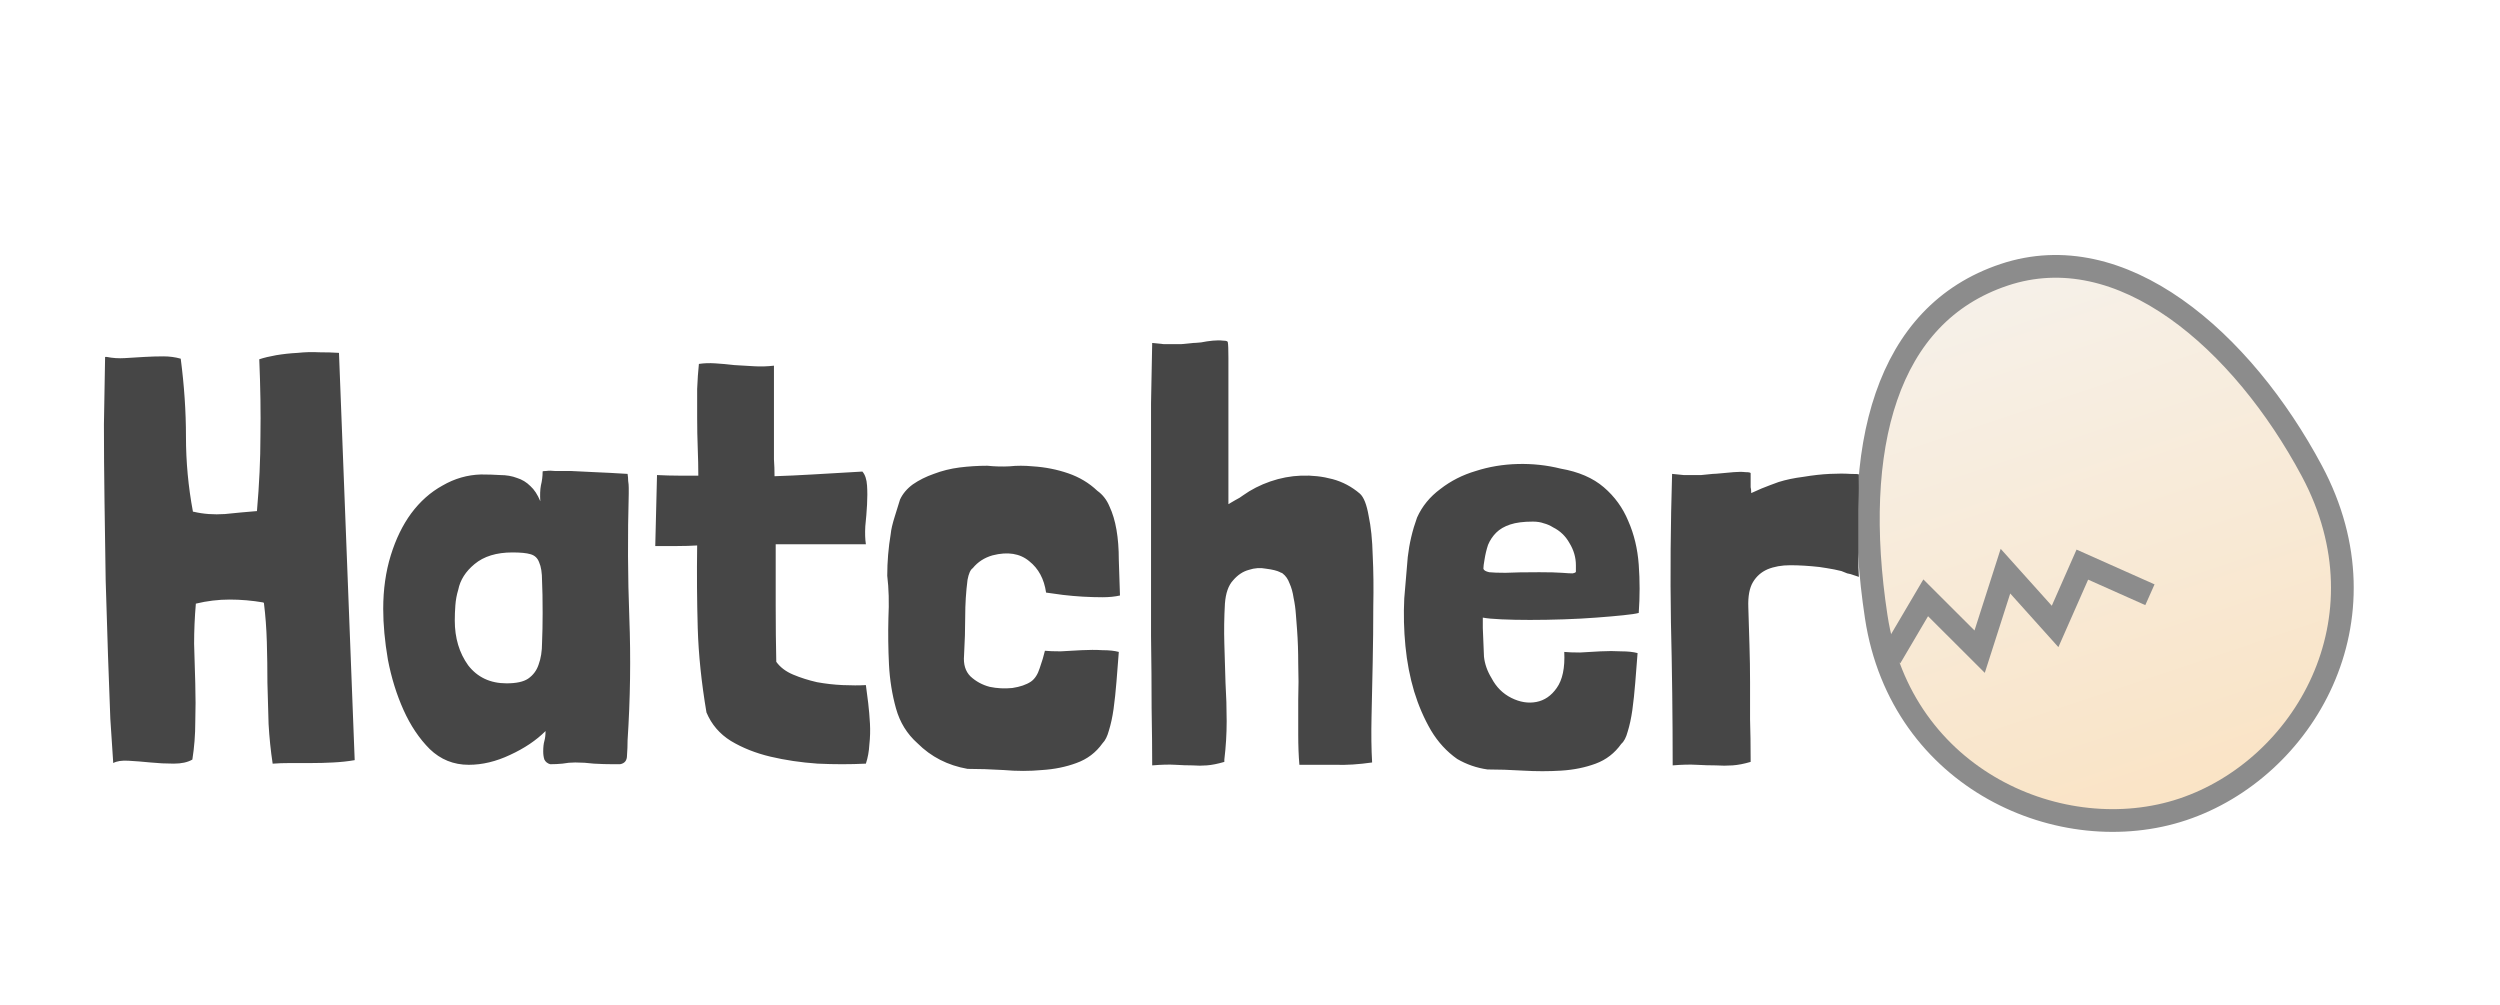
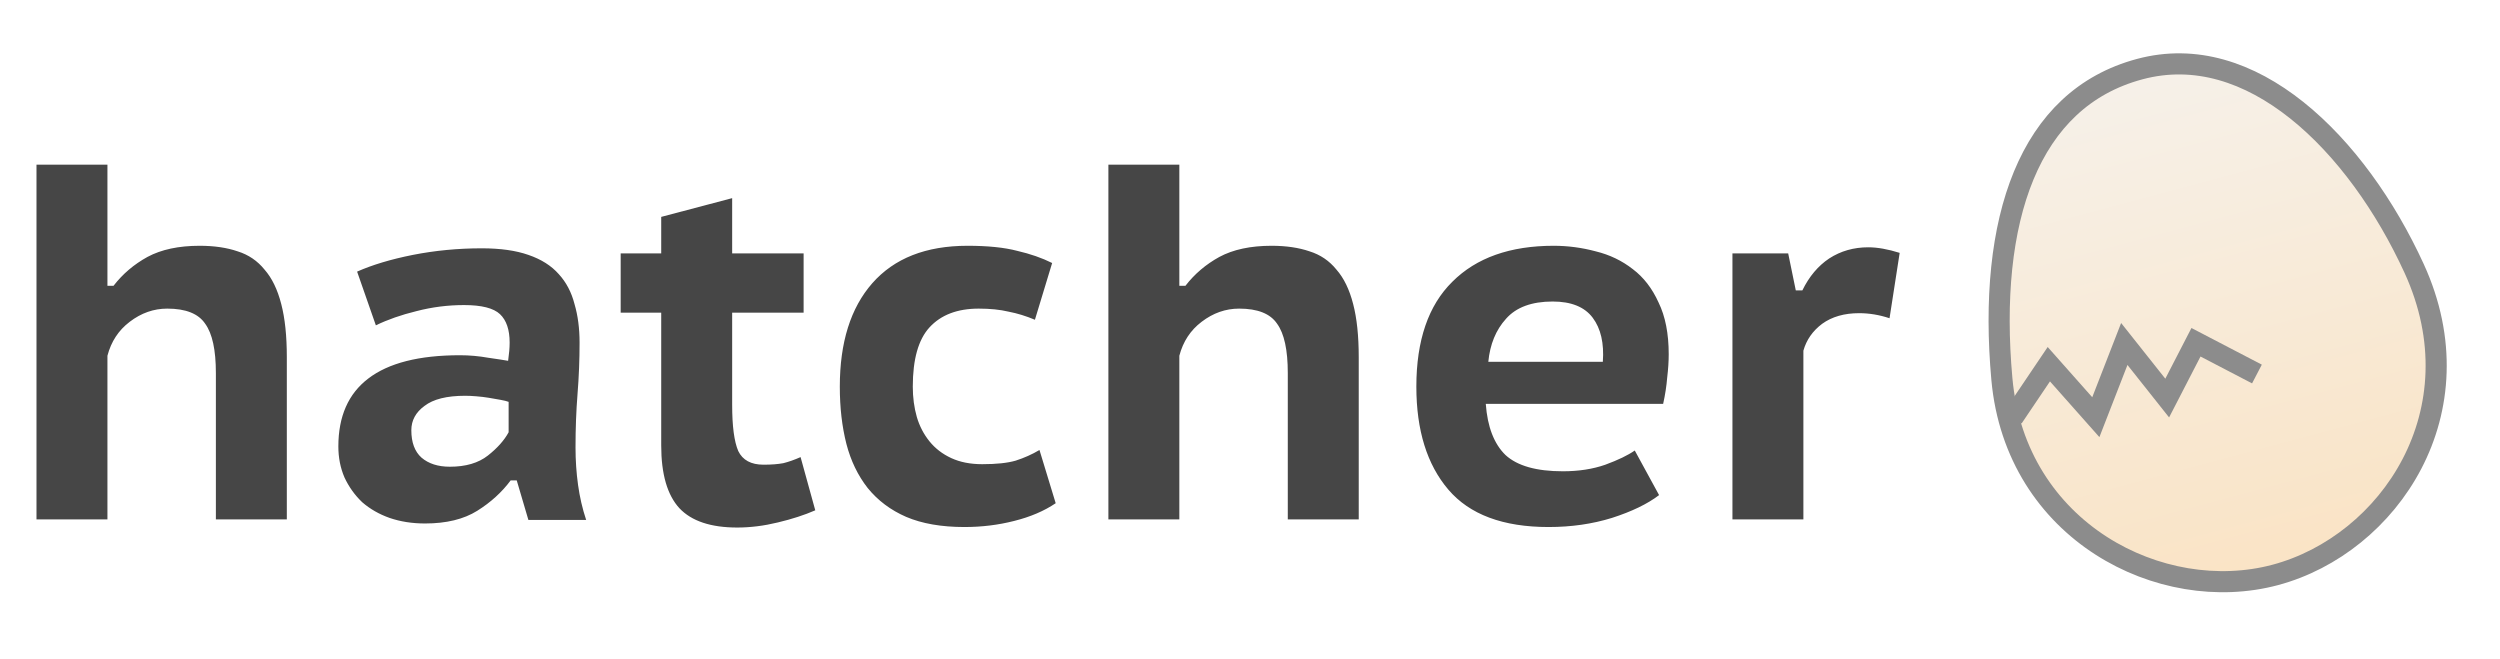
- <svg xmlns="http://www.w3.org/2000/svg" width="550" height="221" viewBox="0 0 550 221" fill="none">
-   <path d="M508.621 103.631C526.137 136.447 506.72 169.2 480.22 178.06C453.739 186.914 418.231 171.587 412.768 135.688C409.939 117.098 410.49 100.37 415.009 87.261C419.496 74.246 427.871 64.815 440.903 60.458C453.806 56.145 466.78 59.615 478.621 67.932C490.487 76.266 500.991 89.337 508.621 103.631Z" fill="url(#paint0_linear_1_144)" stroke="#8C8C8C" stroke-width="5" />
-   <path d="M415.918 144.649L423.653 131.519L435.523 143.367L441.199 125.653L452.12 137.818L458.116 124.215L472.984 130.842" stroke="#8C8C8C" stroke-width="5" />
-   <path d="M70.224 77.504C71.845 77.504 73.296 77.547 74.576 77.632L78.032 167.232C76.581 167.488 75.003 167.659 73.296 167.744C71.675 167.829 70.053 167.872 68.432 167.872C66.896 167.872 65.36 167.872 63.824 167.872C62.373 167.872 61.136 167.915 60.112 168H59.984C59.557 165.184 59.259 162.283 59.088 159.296C59.003 156.224 58.917 153.195 58.832 150.208C58.832 147.221 58.789 144.235 58.704 141.248C58.619 138.261 58.405 135.403 58.064 132.672L57.936 132.544C55.461 132.117 52.987 131.904 50.512 131.904C48.037 131.904 45.563 132.203 43.088 132.8C42.832 135.787 42.704 138.731 42.704 141.632C42.789 144.533 42.875 147.435 42.96 150.336C43.045 153.237 43.045 156.096 42.96 158.912C42.96 161.643 42.747 164.373 42.32 167.104C41.296 167.701 39.931 168 38.224 168C36.517 168 34.811 167.915 33.104 167.744C31.397 167.573 29.776 167.445 28.24 167.36C26.789 167.275 25.68 167.445 24.912 167.872C24.741 165.483 24.528 162.24 24.272 158.144C24.101 153.963 23.931 149.312 23.76 144.192C23.589 138.987 23.419 133.483 23.248 127.68C23.163 121.877 23.077 116.075 22.992 110.272C22.907 104.384 22.864 98.752 22.864 93.376C22.949 87.915 23.035 83.008 23.12 78.656V78.528H23.248H23.504C24.784 78.784 26.107 78.869 27.472 78.784C28.923 78.699 30.331 78.613 31.696 78.528C33.147 78.443 34.555 78.4 35.92 78.4C37.285 78.4 38.565 78.571 39.76 78.912C40.528 84.8 40.912 90.517 40.912 96.064C40.912 101.611 41.424 107.115 42.448 112.576H42.576C44.709 113.088 47.013 113.259 49.488 113.088C51.963 112.832 54.267 112.619 56.4 112.448H56.528C57.04 106.56 57.296 101.056 57.296 95.936C57.381 90.816 57.296 85.184 57.04 79.04C58.064 78.699 59.301 78.4 60.752 78.144C62.288 77.888 63.867 77.717 65.488 77.632C67.109 77.461 68.688 77.419 70.224 77.504ZM130.771 103.872C132.904 103.957 135.336 104.085 138.067 104.256C138.152 104.768 138.195 105.28 138.195 105.792C138.28 106.304 138.323 106.816 138.323 107.328V108.608C138.067 117.824 138.11 126.912 138.451 135.872C138.792 144.747 138.664 153.749 138.067 162.88C138.067 163.989 138.024 165.099 137.939 166.208C137.939 167.317 137.427 167.957 136.403 168.128H134.867C133.502 168.128 132.094 168.085 130.643 168C129.278 167.829 127.912 167.744 126.547 167.744C125.608 167.744 124.67 167.829 123.731 168C122.878 168.085 121.982 168.128 121.043 168.128C120.446 167.957 120.019 167.616 119.763 167.104C119.592 166.592 119.507 165.995 119.507 165.312C119.507 164.373 119.592 163.605 119.763 163.008C119.934 162.411 120.019 161.685 120.019 160.832C117.971 162.88 115.368 164.629 112.211 166.08C109.139 167.531 106.11 168.256 103.123 168.256C99.795 168.256 96.936 167.104 94.547 164.8C92.243 162.496 90.323 159.637 88.787 156.224C87.251 152.811 86.099 149.099 85.331 145.088C84.648 141.077 84.307 137.365 84.307 133.952C84.307 129.685 84.862 125.76 85.971 122.176C87.08 118.592 88.574 115.52 90.451 112.96C92.414 110.315 94.718 108.267 97.363 106.816C100.008 105.28 102.824 104.469 105.811 104.384C107.347 104.384 108.755 104.427 110.035 104.512C111.4 104.512 112.638 104.725 113.747 105.152C114.856 105.493 115.838 106.091 116.691 106.944C117.544 107.712 118.27 108.821 118.867 110.272C118.782 108.907 118.824 107.755 118.995 106.816C119.251 105.792 119.379 104.768 119.379 103.744C119.379 103.659 119.635 103.616 120.147 103.616C120.744 103.531 121.384 103.531 122.067 103.616C122.75 103.616 123.432 103.616 124.115 103.616C124.798 103.616 125.267 103.616 125.523 103.616C126.974 103.701 128.723 103.787 130.771 103.872ZM104.403 124.096C102.44 125.717 101.246 127.595 100.819 129.728C100.478 130.837 100.264 131.989 100.179 133.184C100.094 134.293 100.051 135.403 100.051 136.512C100.051 140.352 101.032 143.637 102.995 146.368C105.043 149.013 107.859 150.336 111.443 150.336C113.576 150.336 115.155 149.995 116.179 149.312C117.288 148.544 118.056 147.52 118.483 146.24C118.995 144.875 119.251 143.253 119.251 141.376C119.336 139.413 119.379 137.237 119.379 134.848C119.379 131.861 119.336 129.515 119.251 127.808C119.251 126.016 119.038 124.651 118.611 123.712C118.27 122.773 117.63 122.176 116.691 121.92C115.838 121.664 114.515 121.536 112.723 121.536C109.224 121.536 106.451 122.389 104.403 124.096ZM165.918 80.576C167.369 80.661 168.819 80.619 170.27 80.448V97.6C170.27 98.709 170.27 99.861 170.27 101.056C170.355 102.251 170.398 103.488 170.398 104.768C173.043 104.683 175.817 104.555 178.718 104.384C181.705 104.213 185.374 104 189.726 103.744C190.323 104.427 190.665 105.451 190.75 106.816C190.835 108.096 190.835 109.504 190.75 111.04C190.665 112.576 190.537 114.155 190.366 115.776C190.281 117.312 190.323 118.635 190.494 119.744H170.654C170.654 124.352 170.654 128.875 170.654 133.312C170.654 137.664 170.697 141.76 170.782 145.6C171.635 146.795 172.873 147.733 174.494 148.416C176.115 149.099 177.865 149.653 179.742 150.08C181.619 150.421 183.497 150.635 185.374 150.72C187.337 150.805 189.043 150.805 190.494 150.72C190.665 151.915 190.835 153.237 191.006 154.688C191.177 156.139 191.305 157.632 191.39 159.168C191.475 160.704 191.433 162.24 191.262 163.776C191.177 165.312 190.921 166.72 190.494 168C187.081 168.171 183.539 168.171 179.87 168C176.201 167.744 172.745 167.232 169.502 166.464C166.259 165.696 163.358 164.544 160.798 163.008C158.323 161.472 156.531 159.381 155.422 156.736C154.313 150.165 153.673 143.979 153.502 138.176C153.331 132.288 153.289 126.229 153.374 120C152.009 120.085 150.558 120.128 149.022 120.128C147.571 120.128 145.95 120.128 144.158 120.128L144.542 104.512C146.249 104.597 147.827 104.64 149.278 104.64C150.814 104.64 152.265 104.64 153.63 104.64C153.63 102.763 153.587 100.757 153.502 98.624C153.417 96.405 153.374 94.187 153.374 91.968C153.374 89.749 153.374 87.616 153.374 85.568C153.459 83.52 153.587 81.685 153.758 80.064C154.867 79.893 156.062 79.851 157.342 79.936C158.707 80.021 160.115 80.149 161.566 80.32C163.017 80.405 164.467 80.491 165.918 80.576ZM242.554 143.04C244.005 143.04 245.199 143.168 246.138 143.424C245.967 145.643 245.797 147.819 245.626 149.952C245.455 152.085 245.242 154.091 244.986 155.968C244.73 157.76 244.389 159.339 243.962 160.704C243.621 161.984 243.151 162.923 242.554 163.52C241.103 165.568 239.183 167.019 236.794 167.872C234.49 168.725 231.973 169.237 229.242 169.408C226.511 169.664 223.695 169.664 220.794 169.408C217.893 169.237 215.247 169.152 212.858 169.152C208.506 168.384 204.837 166.507 201.85 163.52C199.546 161.472 197.967 158.912 197.114 155.84C196.261 152.768 195.749 149.568 195.578 146.24C195.407 142.827 195.365 139.413 195.45 136C195.621 132.587 195.535 129.472 195.194 126.656C195.194 123.584 195.45 120.512 195.962 117.44C196.047 116.501 196.346 115.221 196.858 113.6C197.37 111.979 197.754 110.741 198.01 109.888C198.607 108.608 199.546 107.499 200.826 106.56C202.191 105.621 203.727 104.853 205.434 104.256C207.226 103.573 209.103 103.104 211.066 102.848C213.114 102.592 215.162 102.464 217.21 102.464C218.917 102.635 220.538 102.677 222.074 102.592C223.695 102.421 225.402 102.421 227.194 102.592C229.925 102.763 232.527 103.275 235.002 104.128C237.477 104.981 239.61 106.261 241.402 107.968C242.597 108.821 243.493 109.973 244.09 111.424C244.773 112.875 245.285 114.581 245.626 116.544C245.967 118.507 246.138 120.725 246.138 123.2C246.223 125.589 246.309 128.192 246.394 131.008C245.285 131.264 244.005 131.392 242.554 131.392C241.189 131.392 239.738 131.349 238.202 131.264C236.751 131.179 235.301 131.051 233.85 130.88C232.485 130.709 231.247 130.539 230.138 130.368C229.711 127.381 228.474 125.077 226.426 123.456C224.378 121.749 221.69 121.323 218.362 122.176C216.57 122.688 215.119 123.627 214.01 124.992C213.498 125.333 213.114 126.187 212.858 127.552C212.517 130.197 212.346 132.885 212.346 135.616C212.346 138.347 212.261 141.205 212.09 144.192C211.919 146.155 212.389 147.691 213.498 148.8C214.693 149.909 216.101 150.677 217.722 151.104C219.343 151.445 221.007 151.531 222.714 151.36C224.421 151.104 225.786 150.635 226.81 149.952C227.663 149.355 228.303 148.373 228.73 147.008C229.242 145.557 229.626 144.277 229.882 143.168C230.735 143.253 231.887 143.296 233.338 143.296C234.789 143.211 236.325 143.125 237.946 143.04C239.567 142.955 241.103 142.955 242.554 143.04ZM270.251 107.712C270.251 109.504 270.251 110.571 270.251 110.912C270.678 110.656 271.19 110.357 271.787 110.016C272.47 109.675 273.024 109.333 273.451 108.992C275.243 107.712 277.248 106.688 279.467 105.92C281.686 105.152 283.947 104.725 286.251 104.64C288.64 104.555 290.944 104.811 293.163 105.408C295.382 106.005 297.387 107.072 299.179 108.608C300.032 109.376 300.672 110.997 301.099 113.472C301.611 115.861 301.91 118.763 301.995 122.176C302.166 125.589 302.208 129.344 302.123 133.44C302.123 137.451 302.08 141.547 301.995 145.728C301.91 149.824 301.824 153.792 301.739 157.632C301.654 161.472 301.696 164.843 301.867 167.744C298.88 168.171 296.192 168.341 293.803 168.256C291.499 168.256 288.854 168.256 285.867 168.256C285.696 166.293 285.611 164.075 285.611 161.6C285.611 159.125 285.611 156.565 285.611 153.92C285.696 151.275 285.696 148.629 285.611 145.984C285.611 143.339 285.526 140.864 285.355 138.56C285.27 137.536 285.184 136.427 285.099 135.232C285.014 133.952 284.843 132.715 284.587 131.52C284.416 130.325 284.118 129.259 283.691 128.32C283.35 127.381 282.838 126.656 282.155 126.144C282.07 126.059 281.984 126.016 281.899 126.016C281.814 126.016 281.728 125.973 281.643 125.888C280.96 125.547 279.936 125.291 278.571 125.12C277.291 124.864 276.011 124.949 274.731 125.376C273.451 125.717 272.299 126.485 271.275 127.68C270.251 128.789 269.654 130.496 269.483 132.8C269.312 135.787 269.27 138.731 269.355 141.632C269.44 144.448 269.526 147.307 269.611 150.208C269.782 153.024 269.867 155.84 269.867 158.656C269.867 161.472 269.696 164.288 269.355 167.104V167.616C267.904 168.043 266.624 168.299 265.515 168.384C264.491 168.469 263.424 168.469 262.315 168.384C261.206 168.384 259.968 168.341 258.603 168.256C257.238 168.171 255.531 168.213 253.483 168.384C253.483 164.885 253.44 160.704 253.355 155.84C253.355 150.891 253.312 145.6 253.227 139.968C253.227 134.336 253.227 128.533 253.227 122.56C253.227 116.501 253.227 110.613 253.227 104.896C253.227 99.179 253.227 93.803 253.227 88.768C253.312 83.648 253.398 79.211 253.483 75.456C254.507 75.541 255.36 75.627 256.043 75.712C256.726 75.712 257.366 75.712 257.963 75.712C258.56 75.712 259.2 75.712 259.883 75.712C260.566 75.627 261.419 75.541 262.443 75.456C262.784 75.456 263.382 75.413 264.235 75.328C265.088 75.157 265.942 75.029 266.795 74.944C267.648 74.859 268.416 74.859 269.099 74.944C269.782 74.944 270.123 75.072 270.123 75.328C270.208 75.755 270.251 76.907 270.251 78.784C270.251 80.576 270.251 82.752 270.251 85.312C270.251 87.787 270.251 90.475 270.251 93.376C270.251 96.192 270.251 98.837 270.251 101.312C270.251 103.787 270.251 105.92 270.251 107.712ZM330.314 136.256C328.437 136.171 327.071 136.043 326.218 135.872V138.176C326.303 140.736 326.389 142.827 326.474 144.448C326.645 146.069 327.199 147.648 328.138 149.184C329.162 151.147 330.613 152.597 332.49 153.536C334.367 154.475 336.202 154.773 337.994 154.432C339.786 154.091 341.279 153.067 342.474 151.36C343.754 149.568 344.309 146.923 344.138 143.424C344.991 143.509 346.143 143.552 347.594 143.552C349.045 143.467 350.538 143.381 352.074 143.296C353.695 143.211 355.231 143.211 356.682 143.296C358.133 143.296 359.327 143.424 360.266 143.68C360.095 145.899 359.925 148.075 359.754 150.208C359.583 152.341 359.37 154.347 359.114 156.224C358.858 158.016 358.517 159.595 358.09 160.96C357.749 162.24 357.279 163.136 356.682 163.648C355.231 165.696 353.354 167.147 351.05 168C348.746 168.853 346.229 169.365 343.498 169.536C340.767 169.707 337.951 169.707 335.05 169.536C332.234 169.365 329.631 169.28 327.242 169.28C324.853 168.939 322.634 168.171 320.586 166.976C318.282 165.355 316.362 163.264 314.826 160.704C313.29 158.059 312.053 155.2 311.114 152.128C310.175 148.971 309.535 145.643 309.194 142.144C308.853 138.645 308.767 135.147 308.938 131.648C309.194 128.491 309.45 125.461 309.706 122.56C310.047 119.573 310.73 116.672 311.754 113.856C312.863 111.381 314.57 109.291 316.874 107.584C319.178 105.792 321.781 104.469 324.682 103.616C327.583 102.677 330.655 102.165 333.898 102.08C337.141 101.995 340.298 102.336 343.37 103.104C347.295 103.787 350.453 105.152 352.842 107.2C355.231 109.248 357.023 111.723 358.218 114.624C359.498 117.525 360.266 120.725 360.522 124.224C360.778 127.723 360.778 131.264 360.522 134.848C359.925 135.019 358.773 135.189 357.066 135.36C355.445 135.531 353.482 135.701 351.178 135.872C348.959 136.043 346.57 136.171 344.01 136.256C341.45 136.341 338.975 136.384 336.586 136.384C334.282 136.384 332.191 136.341 330.314 136.256ZM345.29 119.488C344.437 117.952 343.242 116.8 341.706 116.032C341.023 115.605 340.341 115.307 339.658 115.136C338.975 114.88 338.165 114.752 337.226 114.752C335.178 114.752 333.514 114.965 332.234 115.392C330.954 115.819 329.93 116.416 329.162 117.184C328.394 117.952 327.797 118.848 327.37 119.872C327.029 120.896 326.773 121.963 326.602 123.072C326.431 124.011 326.346 124.693 326.346 125.12C326.431 125.461 326.858 125.717 327.626 125.888C328.394 125.973 329.589 126.016 331.21 126.016C332.917 125.931 335.391 125.888 338.634 125.888C340.853 125.888 342.517 125.931 343.626 126.016C344.735 126.101 345.503 126.144 345.93 126.144C346.442 126.059 346.698 125.931 346.698 125.76C346.698 125.504 346.698 125.035 346.698 124.352C346.698 122.645 346.229 121.024 345.29 119.488ZM385.141 107.2C385.226 107.456 385.269 107.883 385.269 108.48C385.61 108.309 386.378 107.968 387.573 107.456C388.853 106.944 390.09 106.475 391.285 106.048C392.906 105.536 394.741 105.152 396.789 104.896C398.837 104.555 400.757 104.341 402.549 104.256C404.341 104.171 405.834 104.171 407.029 104.256C408.309 104.256 408.949 104.299 408.949 104.384C408.949 107.285 408.906 109.845 408.821 112.064C408.821 114.283 408.821 116.288 408.821 118.08C408.821 119.787 408.821 121.365 408.821 122.816C408.821 124.267 408.864 125.632 408.949 126.912L407.797 126.528C407.37 126.357 406.901 126.229 406.389 126.144C405.962 125.973 405.536 125.803 405.109 125.632C404.085 125.376 403.018 125.163 401.909 124.992C400.885 124.821 400.33 124.736 400.245 124.736C397.941 124.48 395.808 124.352 393.845 124.352C391.968 124.352 390.304 124.651 388.853 125.248C387.488 125.845 386.421 126.784 385.653 128.064C384.885 129.344 384.544 131.179 384.629 133.568C384.714 136.555 384.8 139.371 384.885 142.016C384.97 144.661 385.013 147.349 385.013 150.08C385.013 152.725 385.013 155.456 385.013 158.272C385.098 161.003 385.141 163.947 385.141 167.104V167.616C383.69 168.043 382.368 168.299 381.173 168.384C379.978 168.469 378.741 168.469 377.461 168.384C376.181 168.384 374.773 168.341 373.237 168.256C371.786 168.171 370.037 168.213 367.989 168.384C367.989 157.888 367.861 147.392 367.605 136.896C367.434 126.4 367.52 115.52 367.861 104.256C368.885 104.341 369.738 104.427 370.421 104.512C371.104 104.512 371.744 104.512 372.341 104.512C372.938 104.512 373.578 104.512 374.261 104.512C374.944 104.427 375.797 104.341 376.821 104.256C377.162 104.256 377.76 104.213 378.613 104.128C379.552 104.043 380.49 103.957 381.429 103.872C382.453 103.787 383.306 103.787 383.989 103.872C384.757 103.872 385.141 103.957 385.141 104.128C385.141 104.811 385.141 105.323 385.141 105.664C385.141 106.005 385.141 106.304 385.141 106.56C385.141 106.731 385.141 106.944 385.141 107.2Z" fill="#464646" />
+ <svg xmlns="http://www.w3.org/2000/svg" width="592" height="156" viewBox="0 0 592 156" fill="none">
+   <path d="M571.669 63.574C587.157 97.394 565.785 128.906 538.795 136.138C511.824 143.364 477.314 125.907 474.044 89.743C472.351 71.014 473.918 54.351 479.226 41.541C484.496 28.824 493.429 19.919 506.702 16.363C519.843 12.842 532.582 17.094 543.896 26.116C555.233 35.156 564.923 48.842 571.669 63.574Z" fill="url(#paint0_linear_624_6070)" stroke="#8C8C8C" stroke-width="5" />
+   <path d="M476.643 98.878L485.163 86.243L496.29 98.79L503.033 81.454L513.194 94.261L520.006 81.048L534.444 88.567" stroke="#8C8C8C" stroke-width="5" />
+   <path d="M51.12 123V88.32C51.12 82.88 50.28 79 48.6 76.68C47 74.28 44 73.08 39.6 73.08C36.4 73.08 33.44 74.12 30.72 76.2C28.08 78.2 26.32 80.88 25.44 84.24V123H8.64V39H25.44V67.68H26.88C29.04 64.88 31.72 62.6 34.92 60.84C38.2 59.08 42.32 58.2 47.28 58.2C50.72 58.2 53.72 58.64 56.28 59.52C58.84 60.32 60.96 61.76 62.64 63.84C64.4 65.84 65.72 68.56 66.6 72C67.48 75.36 67.92 79.56 67.92 84.6V123H51.12ZM84.563 64.32C88.163 62.72 92.563 61.4 97.763 60.36C103.043 59.32 108.483 58.8 114.083 58.8C118.483 58.8 122.163 59.32 125.123 60.36C128.163 61.4 130.563 62.92 132.323 64.92C134.083 66.84 135.323 69.2 136.043 72C136.843 74.72 137.243 77.76 137.243 81.12C137.243 85.2 137.083 89.24 136.763 93.24C136.443 97.24 136.283 101.48 136.283 105.96C136.283 109 136.483 111.96 136.883 114.84C137.283 117.72 137.923 120.48 138.803 123.12H125.123L122.363 113.76H120.923C118.843 116.56 116.203 118.96 113.003 120.96C109.803 122.96 105.683 123.96 100.643 123.96C97.603 123.96 94.803 123.52 92.243 122.64C89.763 121.76 87.603 120.52 85.763 118.92C84.003 117.24 82.603 115.28 81.563 113.04C80.603 110.8 80.123 108.36 80.123 105.72C80.123 98.6 82.483 93.24 87.203 89.64C92.003 85.96 99.243 84.12 108.923 84.12C111.163 84.12 113.403 84.32 115.643 84.72C117.883 85.04 119.443 85.28 120.323 85.44C120.563 83.76 120.683 82.32 120.683 81.12C120.683 78.08 119.923 75.84 118.403 74.4C116.883 72.96 114.043 72.24 109.883 72.24C106.043 72.24 102.283 72.72 98.603 73.68C95.003 74.56 91.803 75.68 89.003 77.04L84.563 64.32ZM106.523 110.52C110.283 110.52 113.283 109.64 115.523 107.88C117.763 106.12 119.403 104.28 120.443 102.36V95.16C120.043 95 119.403 94.84 118.523 94.68C117.723 94.52 116.803 94.36 115.763 94.2C114.803 94.04 113.803 93.92 112.763 93.84C111.803 93.76 110.923 93.72 110.123 93.72C105.803 93.72 102.603 94.52 100.523 96.12C98.443 97.64 97.403 99.56 97.403 101.88C97.403 104.76 98.203 106.92 99.803 108.36C101.483 109.8 103.723 110.52 106.523 110.52ZM146.976 60H156.576V51.36L173.376 46.92V60H190.296V74.04H173.376V95.88C173.376 100.92 173.856 104.56 174.816 106.8C175.856 108.96 177.856 110.04 180.816 110.04C182.656 110.04 184.216 109.92 185.496 109.68C186.776 109.36 188.136 108.88 189.576 108.24L193.056 120.84C190.496 121.96 187.536 122.92 184.176 123.72C180.896 124.52 177.696 124.92 174.576 124.92C168.336 124.92 163.776 123.4 160.896 120.36C158.016 117.24 156.576 112.28 156.576 105.48V74.04H146.976V60ZM249.988 119.16C247.268 121 243.988 122.4 240.148 123.36C236.388 124.32 232.468 124.8 228.388 124.8C222.948 124.8 218.348 124 214.588 122.4C210.908 120.8 207.868 118.52 205.468 115.56C203.148 112.6 201.468 109.12 200.428 105.12C199.388 101.04 198.868 96.52 198.868 91.56C198.868 81.08 201.428 72.92 206.548 67.08C211.748 61.16 219.268 58.2 229.108 58.2C233.908 58.2 237.828 58.6 240.868 59.4C243.988 60.12 246.748 61.08 249.148 62.28L245.068 75.72C242.988 74.84 240.908 74.2 238.828 73.8C236.828 73.32 234.468 73.08 231.748 73.08C226.708 73.08 222.828 74.56 220.108 77.52C217.468 80.4 216.148 85.08 216.148 91.56C216.148 94.12 216.468 96.52 217.108 98.76C217.748 100.92 218.748 102.84 220.108 104.52C221.468 106.2 223.188 107.52 225.268 108.48C227.348 109.44 229.788 109.92 232.588 109.92C235.948 109.92 238.588 109.64 240.508 109.08C242.508 108.44 244.388 107.6 246.148 106.56L249.988 119.16ZM304.948 123V88.32C304.948 82.88 304.108 79 302.428 76.68C300.828 74.28 297.828 73.08 293.428 73.08C290.228 73.08 287.268 74.12 284.548 76.2C281.908 78.2 280.148 80.88 279.268 84.24V123H262.468V39H279.268V67.68H280.708C282.868 64.88 285.548 62.6 288.748 60.84C292.028 59.08 296.148 58.2 301.108 58.2C304.548 58.2 307.548 58.64 310.108 59.52C312.668 60.32 314.788 61.76 316.468 63.84C318.228 65.84 319.548 68.56 320.428 72C321.308 75.36 321.748 79.56 321.748 84.6V123H304.948ZM392.872 117.24C390.152 119.32 386.432 121.12 381.712 122.64C377.072 124.08 372.072 124.8 366.712 124.8C355.912 124.8 347.992 121.84 342.952 115.92C337.912 110 335.392 101.88 335.392 91.56C335.392 80.6 338.232 72.32 343.912 66.72C349.592 61.04 357.592 58.2 367.912 58.2C371.272 58.2 374.592 58.64 377.872 59.52C381.152 60.32 384.072 61.72 386.632 63.72C389.192 65.64 391.232 68.28 392.752 71.64C394.352 74.92 395.152 79 395.152 83.88C395.152 85.56 395.032 87.4 394.792 89.4C394.632 91.4 394.312 93.48 393.832 95.64H351.832C352.232 101.08 353.792 105.12 356.512 107.76C359.312 110.32 363.832 111.6 370.072 111.6C373.832 111.6 377.192 111.08 380.152 110.04C383.192 108.92 385.512 107.8 387.112 106.68L392.872 117.24ZM367.672 71.4C362.712 71.4 359.032 72.76 356.632 75.48C354.232 78.12 352.832 81.52 352.432 85.68H379.552C379.872 81.28 379.072 77.8 377.152 75.24C375.232 72.68 372.072 71.4 367.672 71.4ZM447.442 75.36C445.042 74.56 442.642 74.16 440.242 74.16C436.722 74.16 433.802 75 431.482 76.68C429.242 78.36 427.762 80.48 427.042 83.04V123H410.242V60H423.442L425.242 68.76H426.802C428.402 65.48 430.522 62.96 433.162 61.2C435.882 59.44 438.962 58.56 442.402 58.56C444.562 58.56 447.042 59 449.842 59.88L447.442 75.36Z" fill="#464646" />
  <defs>
-     <linearGradient id="paint0_linear_1_144" x1="440.178" y1="58.065" x2="481.081" y2="180.408" gradientUnits="userSpaceOnUse">
+     <linearGradient id="paint0_linear_624_6070" x1="506.124" y1="13.93" x2="539.511" y2="138.534" gradientUnits="userSpaceOnUse">
      <stop stop-color="#F6F1EA" />
      <stop offset="1" stop-color="#FAE3C4" />
    </linearGradient>
  </defs>
</svg>
